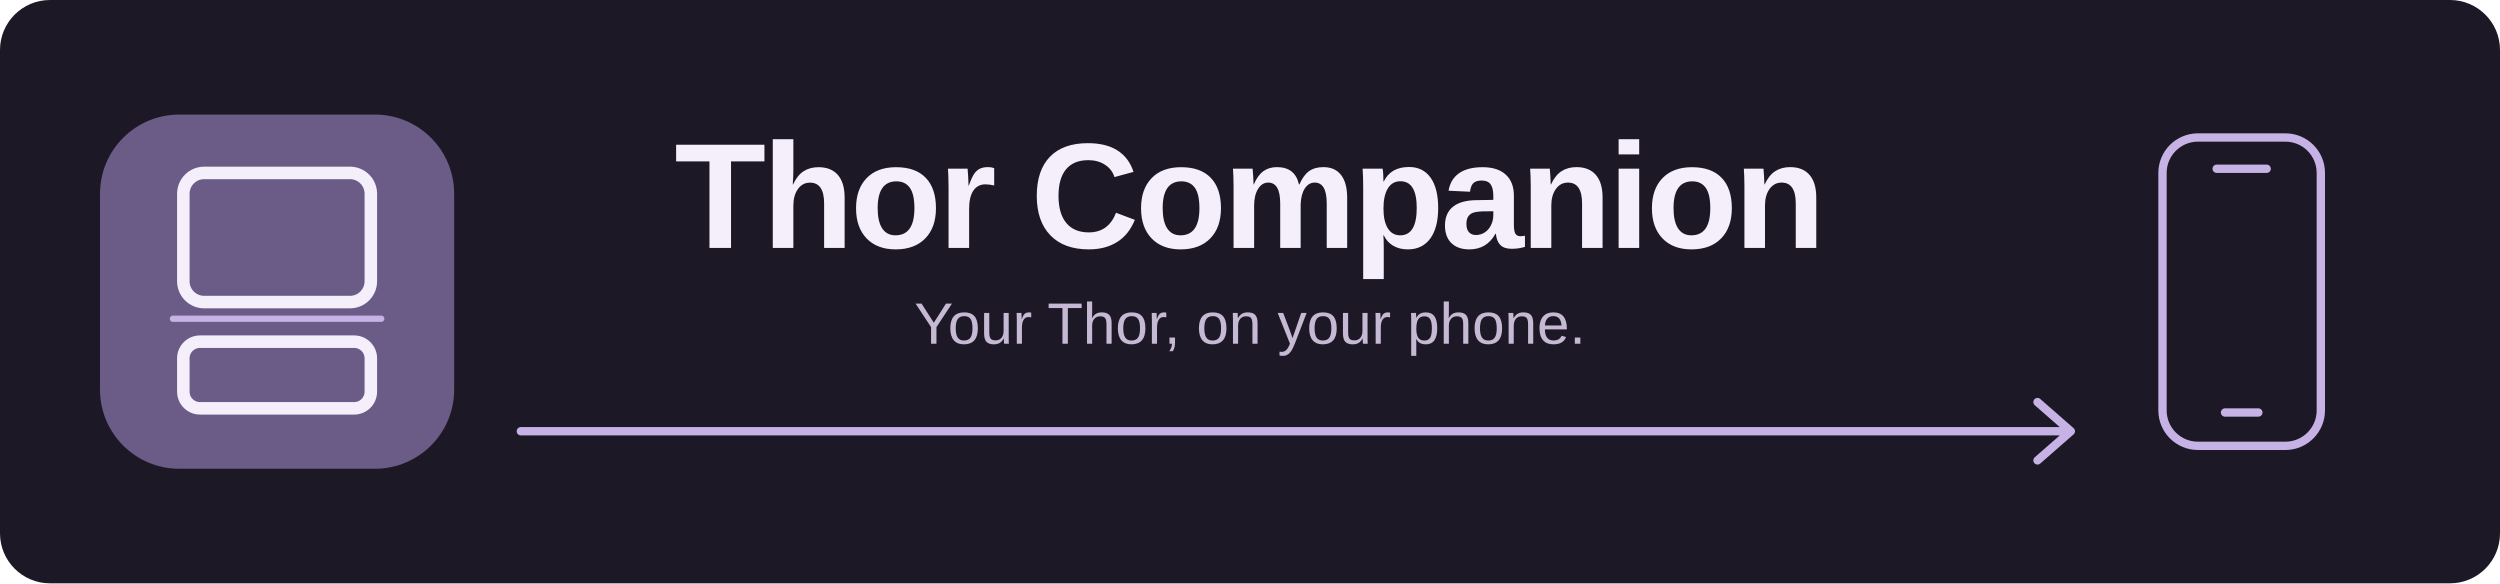
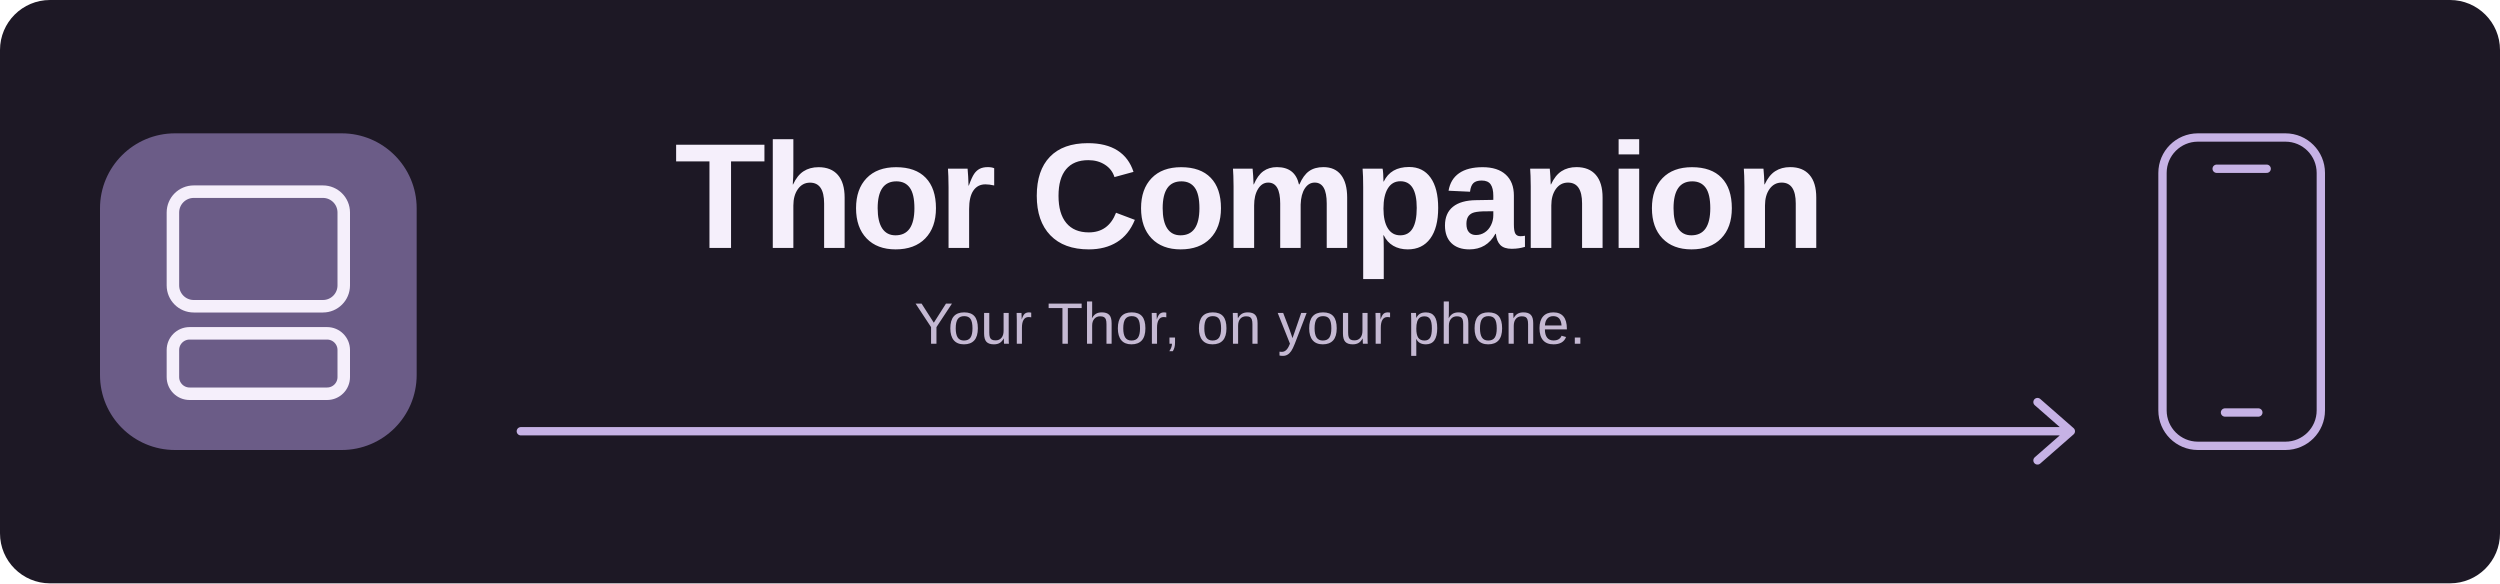
<svg xmlns="http://www.w3.org/2000/svg" width="1200" height="280" viewBox="0 0 1200 280" role="img" aria-labelledby="title description">
  <rect width="1200" height="280" rx="24" fill="#1D1825" />
-   <g aria-label="AYN Thor">
-     <rect x="48" y="55" width="170" height="170" rx="38" fill="#6B5C87" />
+   <g aria-label="AYN Thor" transform="translate(0 20)">
+     <rect x="48" y="44" width="152" height="152" rx="36" fill="#6B5C87" />
    <g fill="none" stroke="#F5EFFB" stroke-width="6" stroke-linejoin="round">
-       <rect x="88" y="83" width="90" height="62" rx="10" />
-       <path d="M83 153 H183" stroke="#C6B2E5" stroke-width="3" stroke-linecap="round" />
-       <rect x="88" y="164" width="90" height="32" rx="8" />
+       <rect x="83" y="72" width="82" height="55" rx="10" />
+       <rect x="83" y="140" width="82" height="29" rx="8" />
    </g>
  </g>
  <text x="600" y="119" text-anchor="middle" fill="#F5EFFB" font-family="system-ui,Segoe UI,Arial,sans-serif" font-size="72" font-weight="700" letter-spacing="-1.8">Thor Companion</text>
  <text x="600" y="165" text-anchor="middle" fill="#C5B9D3" font-family="system-ui,Segoe UI,Arial,sans-serif" font-size="28">Your Thor, on your phone.</text>
  <g fill="none" stroke="#C6B2E5" stroke-width="4" stroke-linecap="round" stroke-linejoin="round" aria-label="Thor to phone">
    <path d="M250 207 H994 M978 193 L994 207 L978 221" />
    <rect x="1038" y="66" width="76" height="148" rx="17" />
    <path d="M1064 81 H1088 M1068 198 H1084" />
  </g>
</svg>
